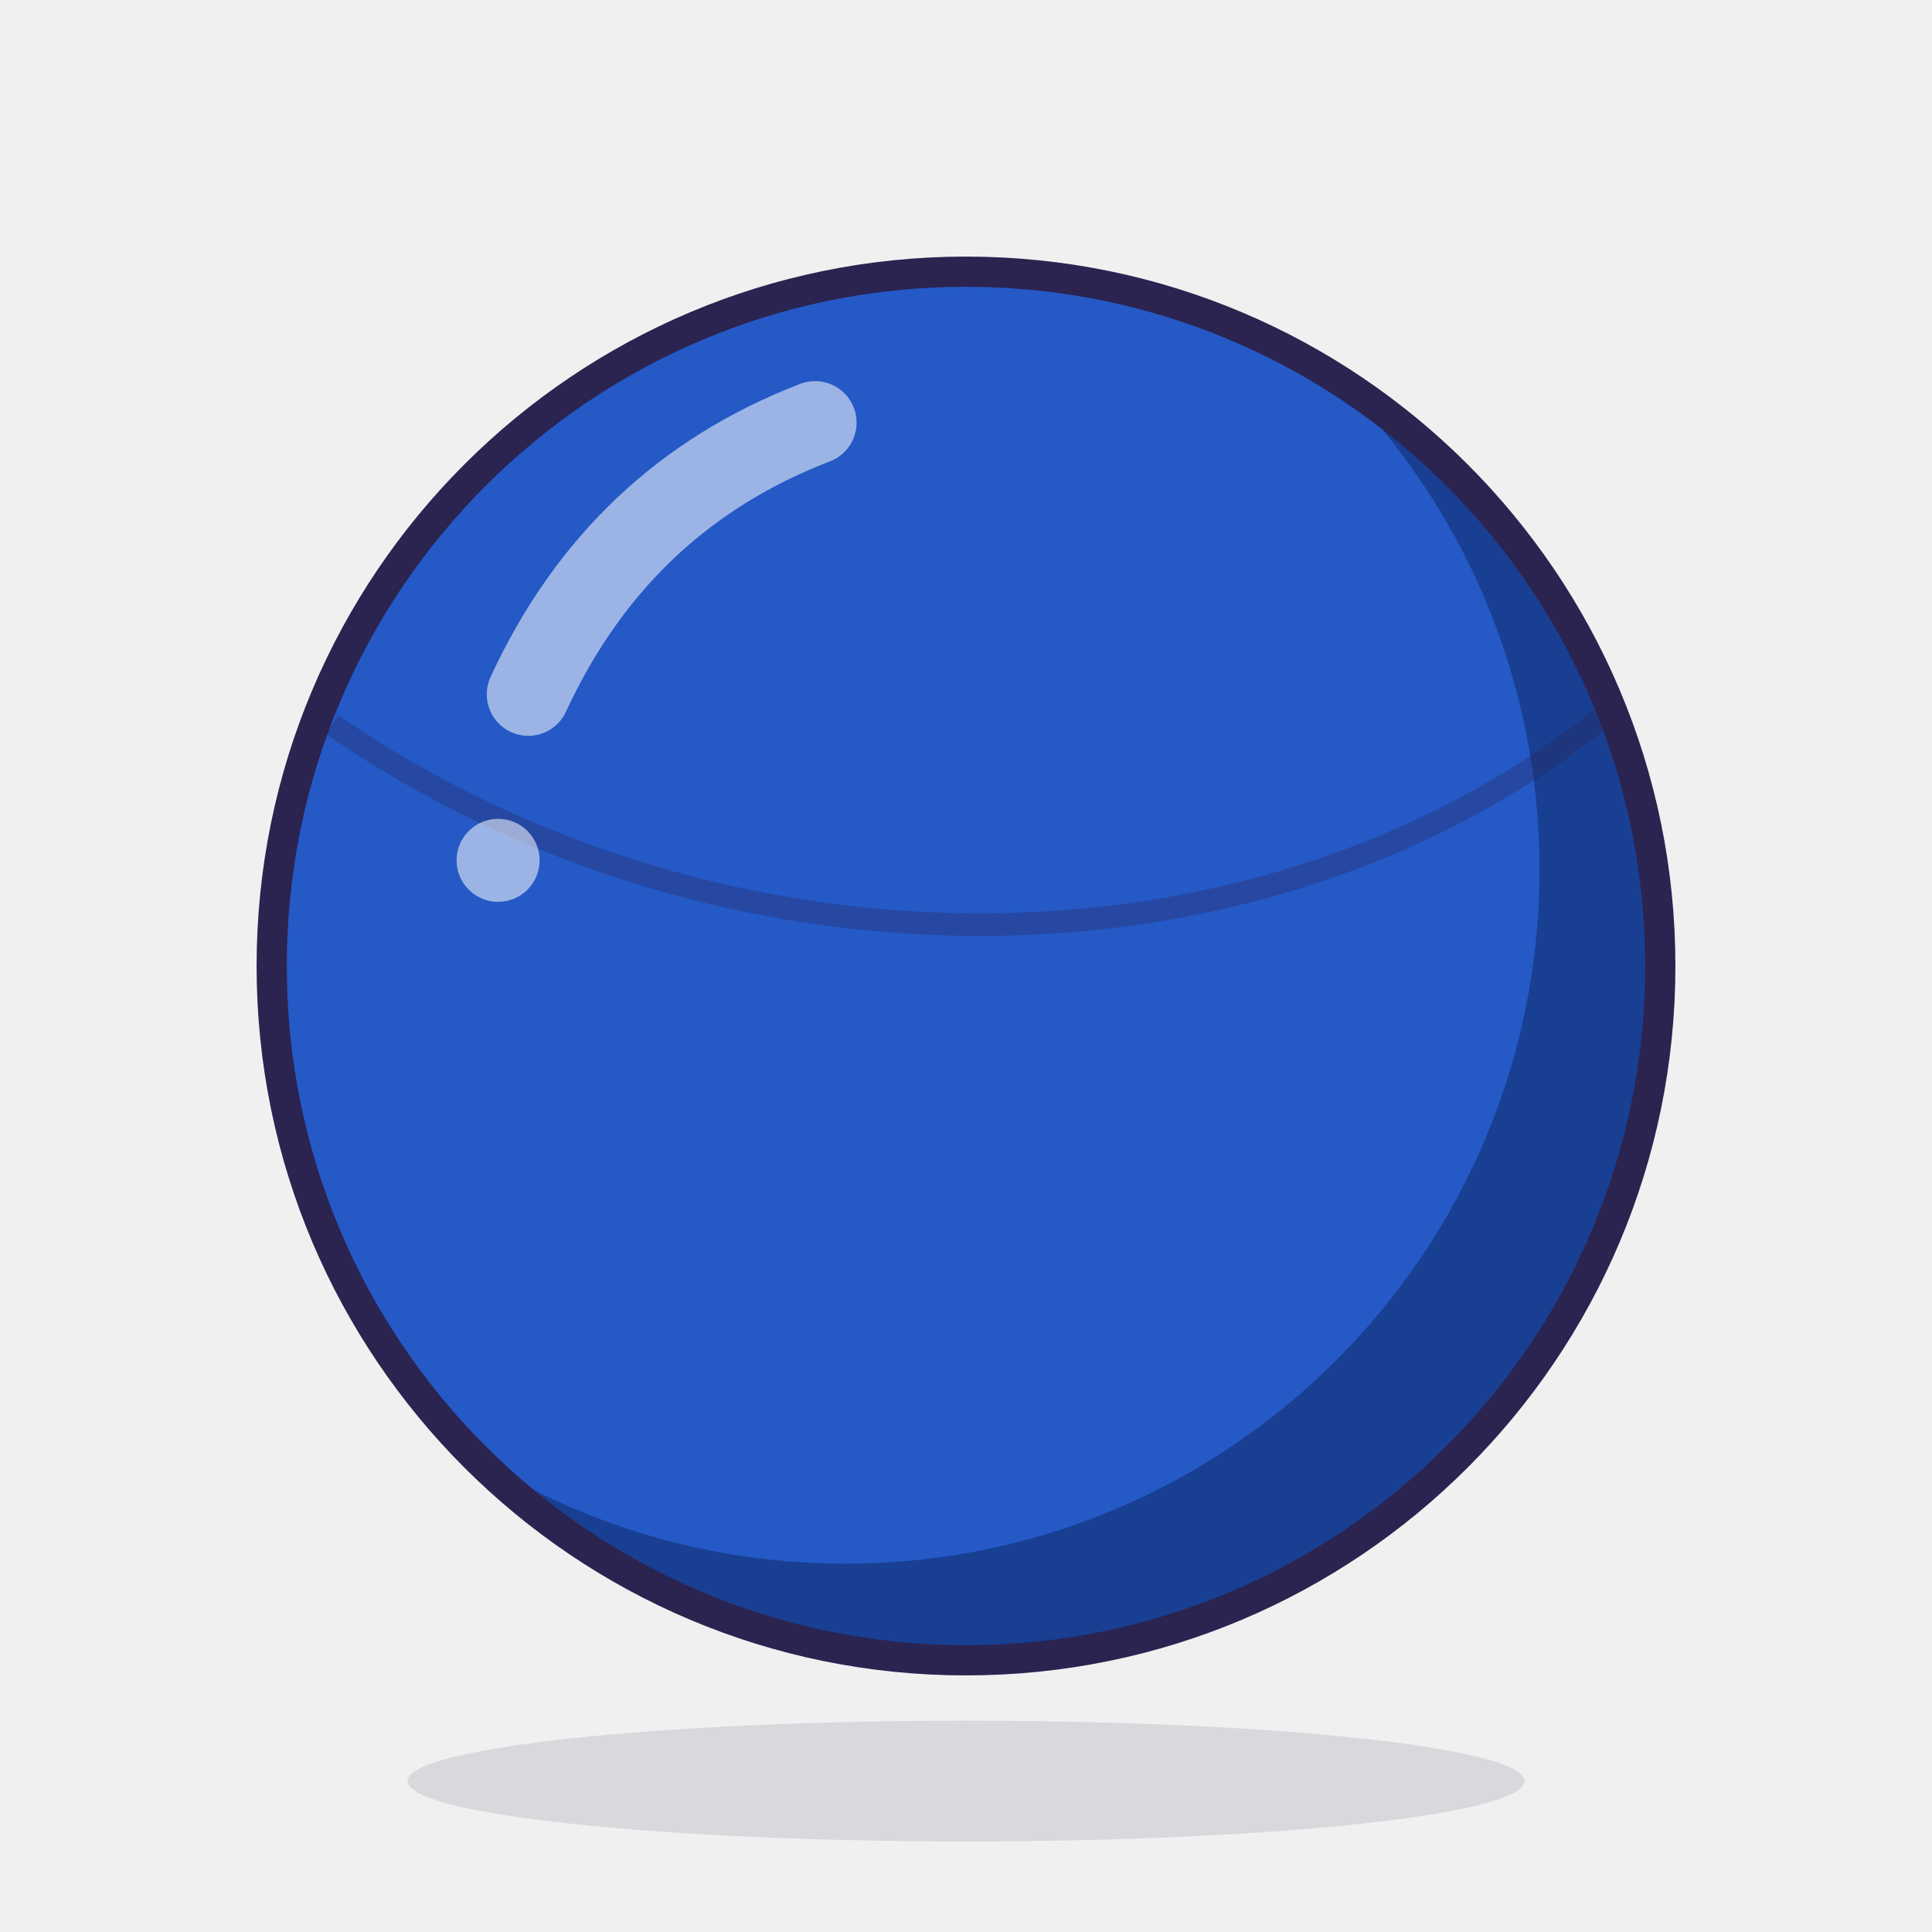
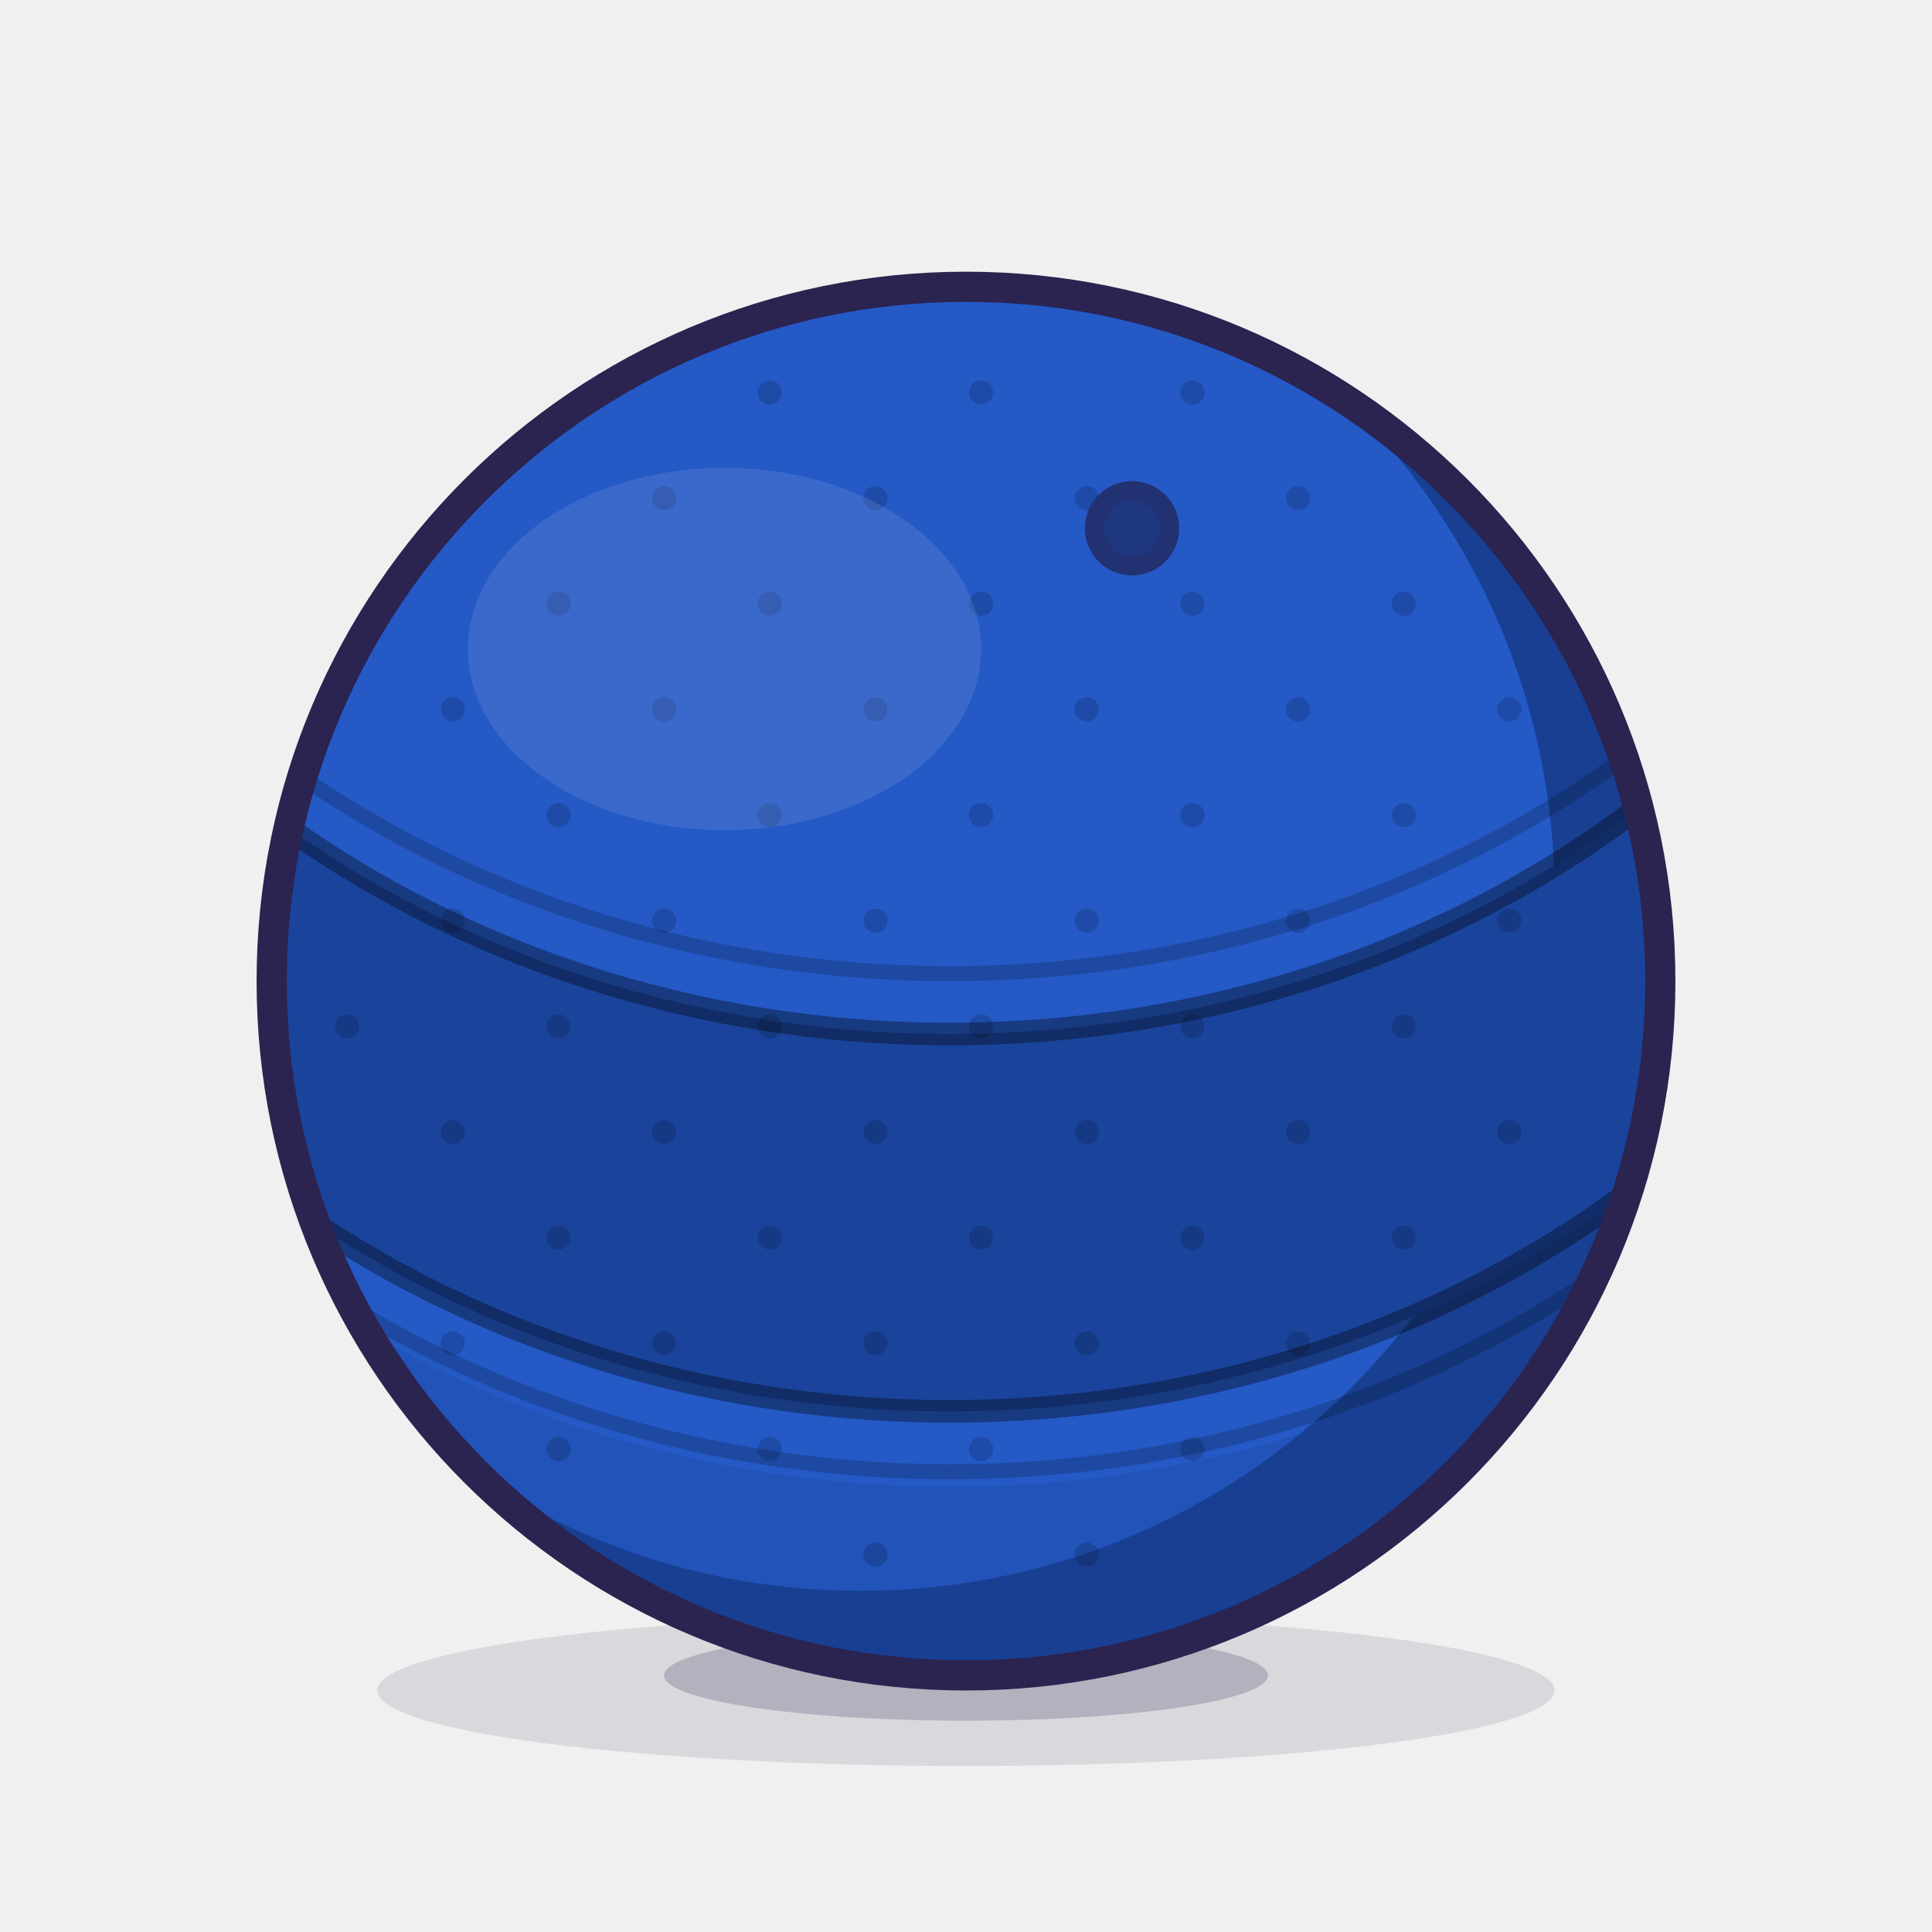
<svg xmlns="http://www.w3.org/2000/svg" viewBox="0 0 256 256" width="256" height="256">
-   <ellipse cx="128" cy="236" rx="74" ry="8" fill="#2B2350" opacity="0.12" />
+   <ellipse cx="128" cy="224" rx="78" ry="10" fill="#2B2350" opacity="0.12" />
+   <ellipse cx="128" cy="222" rx="40" ry="6" fill="#2B2350" opacity="0.22" />
  <clipPath id="c1">
-     <path d="M 36 128 A 92 92 0 1 0 220 128 A 92 92 0 1 0 36 128 Z" />
+     <path d="M 36 130 A 92 92 0 1 0 220 130 A 92 92 0 1 0 36 130 Z" />
  </clipPath>
-   <path d="M 36 128 A 92 92 0 1 0 220 128 A 92 92 0 1 0 36 128 Z" fill="#183F92" />
+   <path d="M 36 130 A 92 92 0 1 0 220 130 A 92 92 0 1 0 36 130 Z" fill="#183F92" />
  <g clip-path="url(#c1)">
-     <path d="M 36 128 A 92 92 0 1 0 220 128 A 92 92 0 1 0 36 128 Z" fill="#2459C6" transform="translate(-16 -12.8)" />
+     <path d="M 36 130 A 92 92 0 1 0 220 130 A 92 92 0 1 0 36 130 Z" fill="#2459C6" transform="translate(-14 -11.2)" />
  </g>
-   <path d="M 36 128 A 92 92 0 1 0 220 128 A 92 92 0 1 0 36 128 Z" fill="none" stroke="#2B2350" stroke-width="4" stroke-linejoin="round" stroke-linecap="round" />
  <g clip-path="url(#c1)">
-     <path d="M 44 96 C 96 132, 170 132, 216 92" fill="none" stroke="#2B2350" stroke-width="3" opacity="0.3" />
+     <path d="M 26 100 C 82 150, 174 150, 230 96 L 230 146 C 174 200, 82 200, 26 150 Z" fill="#1A449C" />
+     <path d="M 26 160 C 82 210, 174 210, 230 156 L 230 240 L 26 240 Z" fill="#183F92" opacity="0.25" />
+     <path d="M 26 100 C 82 150, 174 150, 230 96 M 26 150 C 82 200, 174 200, 230 146" fill="none" stroke="#000000" stroke-width="3" opacity="0.35" />
+     <path d="M 26 92 C 82 142, 174 142, 230 88 M 26 158 C 82 208, 174 208, 230 154" fill="none" stroke="#000000" stroke-width="2" opacity="0.18" />
+     <circle cx="46" cy="136" r="1.6" fill="#000000" opacity="0.16" />
+     <circle cx="60" cy="94" r="1.6" fill="#000000" opacity="0.16" />
+     <circle cx="60" cy="122" r="1.6" fill="#000000" opacity="0.16" />
+     <circle cx="60" cy="150" r="1.6" fill="#000000" opacity="0.16" />
+     <circle cx="60" cy="178" r="1.6" fill="#000000" opacity="0.16" />
+     <circle cx="74" cy="80" r="1.6" fill="#000000" opacity="0.16" />
+     <circle cx="74" cy="108" r="1.6" fill="#000000" opacity="0.16" />
+     <circle cx="74" cy="136" r="1.6" fill="#000000" opacity="0.16" />
+     <circle cx="74" cy="164" r="1.6" fill="#000000" opacity="0.16" />
+     <circle cx="74" cy="192" r="1.6" fill="#000000" opacity="0.16" />
+     <circle cx="88" cy="66" r="1.6" fill="#000000" opacity="0.16" />
+     <circle cx="88" cy="94" r="1.6" fill="#000000" opacity="0.16" />
+     <circle cx="88" cy="122" r="1.6" fill="#000000" opacity="0.16" />
+     <circle cx="88" cy="150" r="1.6" fill="#000000" opacity="0.16" />
+     <circle cx="88" cy="178" r="1.6" fill="#000000" opacity="0.16" />
+     <circle cx="102" cy="52" r="1.6" fill="#000000" opacity="0.16" />
+     <circle cx="102" cy="80" r="1.6" fill="#000000" opacity="0.16" />
+     <circle cx="102" cy="108" r="1.6" fill="#000000" opacity="0.16" />
+     <circle cx="102" cy="136" r="1.6" fill="#000000" opacity="0.16" />
+     <circle cx="102" cy="164" r="1.6" fill="#000000" opacity="0.16" />
+     <circle cx="102" cy="192" r="1.6" fill="#000000" opacity="0.16" />
+     <circle cx="116" cy="66" r="1.6" fill="#000000" opacity="0.16" />
+     <circle cx="116" cy="94" r="1.6" fill="#000000" opacity="0.16" />
+     <circle cx="116" cy="122" r="1.6" fill="#000000" opacity="0.16" />
+     <circle cx="116" cy="150" r="1.6" fill="#000000" opacity="0.16" />
+     <circle cx="116" cy="178" r="1.6" fill="#000000" opacity="0.16" />
+     <circle cx="116" cy="206" r="1.6" fill="#000000" opacity="0.16" />
+     <circle cx="130" cy="52" r="1.6" fill="#000000" opacity="0.16" />
+     <circle cx="130" cy="80" r="1.6" fill="#000000" opacity="0.16" />
+     <circle cx="130" cy="108" r="1.6" fill="#000000" opacity="0.16" />
+     <circle cx="130" cy="136" r="1.6" fill="#000000" opacity="0.16" />
+     <circle cx="130" cy="164" r="1.6" fill="#000000" opacity="0.16" />
+     <circle cx="130" cy="192" r="1.6" fill="#000000" opacity="0.16" />
+     <circle cx="144" cy="66" r="1.6" fill="#000000" opacity="0.16" />
+     <circle cx="144" cy="94" r="1.6" fill="#000000" opacity="0.16" />
+     <circle cx="144" cy="122" r="1.6" fill="#000000" opacity="0.16" />
+     <circle cx="144" cy="150" r="1.6" fill="#000000" opacity="0.16" />
+     <circle cx="144" cy="178" r="1.6" fill="#000000" opacity="0.16" />
+     <circle cx="144" cy="206" r="1.6" fill="#000000" opacity="0.16" />
+     <circle cx="158" cy="52" r="1.6" fill="#000000" opacity="0.16" />
+     <circle cx="158" cy="80" r="1.6" fill="#000000" opacity="0.16" />
+     <circle cx="158" cy="108" r="1.6" fill="#000000" opacity="0.16" />
+     <circle cx="158" cy="136" r="1.6" fill="#000000" opacity="0.16" />
+     <circle cx="158" cy="164" r="1.6" fill="#000000" opacity="0.16" />
+     <circle cx="158" cy="192" r="1.6" fill="#000000" opacity="0.16" />
+     <circle cx="172" cy="66" r="1.6" fill="#000000" opacity="0.16" />
+     <circle cx="172" cy="94" r="1.6" fill="#000000" opacity="0.16" />
+     <circle cx="172" cy="122" r="1.6" fill="#000000" opacity="0.16" />
+     <circle cx="172" cy="150" r="1.6" fill="#000000" opacity="0.16" />
+     <circle cx="172" cy="178" r="1.6" fill="#000000" opacity="0.16" />
+     <circle cx="186" cy="80" r="1.6" fill="#000000" opacity="0.16" />
+     <circle cx="186" cy="108" r="1.6" fill="#000000" opacity="0.16" />
+     <circle cx="186" cy="136" r="1.6" fill="#000000" opacity="0.16" />
+     <circle cx="186" cy="164" r="1.6" fill="#000000" opacity="0.16" />
+     <circle cx="200" cy="94" r="1.6" fill="#000000" opacity="0.16" />
+     <circle cx="200" cy="122" r="1.6" fill="#000000" opacity="0.16" />
+     <circle cx="200" cy="150" r="1.6" fill="#000000" opacity="0.16" />
+     <path d="M 62 86 A 34 24 0 1 0 130 86 A 34 24 0 1 0 62 86 Z" fill="#92ACE2" opacity="0.2" />
  </g>
-   <path d="M 70 92 Q 82 66 108 56" fill="none" stroke="#FFFFFF" stroke-width="11" stroke-linecap="round" stroke-linejoin="round" opacity="0.55" />
-   <circle cx="66" cy="114" r="5.5" fill="#FFFFFF" opacity="0.55" />
+   <path d="M 145 70 A 5 5 0 1 0 155 70 A 5 5 0 1 0 145 70 Z" fill="#1E377E" stroke="#223171" stroke-width="2.5" stroke-linejoin="round" stroke-linecap="round" />
+   <path d="M 36 130 A 92 92 0 1 0 220 130 A 92 92 0 1 0 36 130 Z" fill="none" stroke="#2B2350" stroke-width="4" stroke-linejoin="round" stroke-linecap="round" />
</svg>
